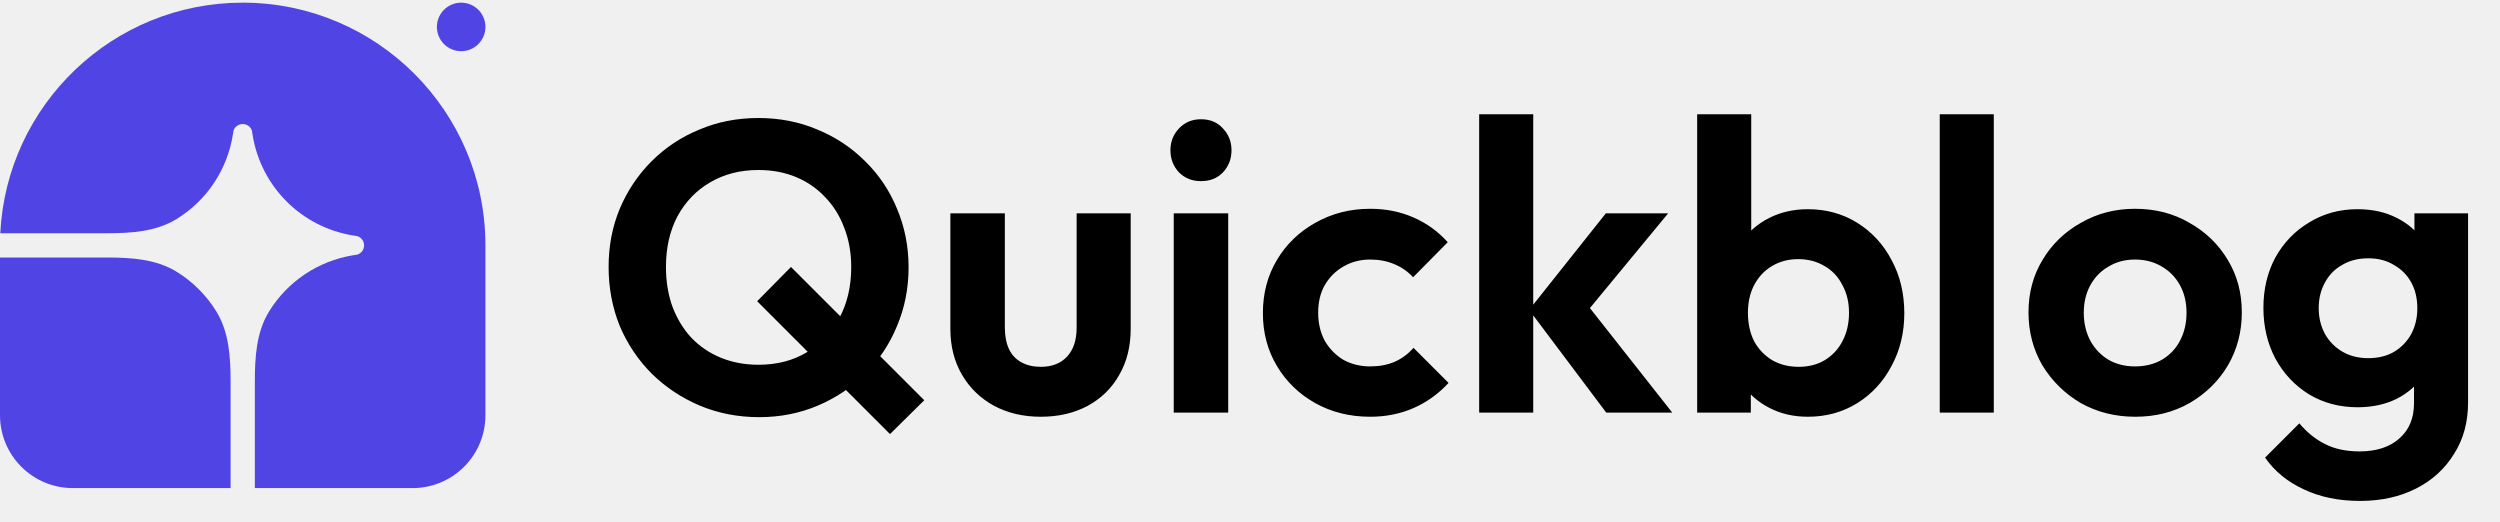
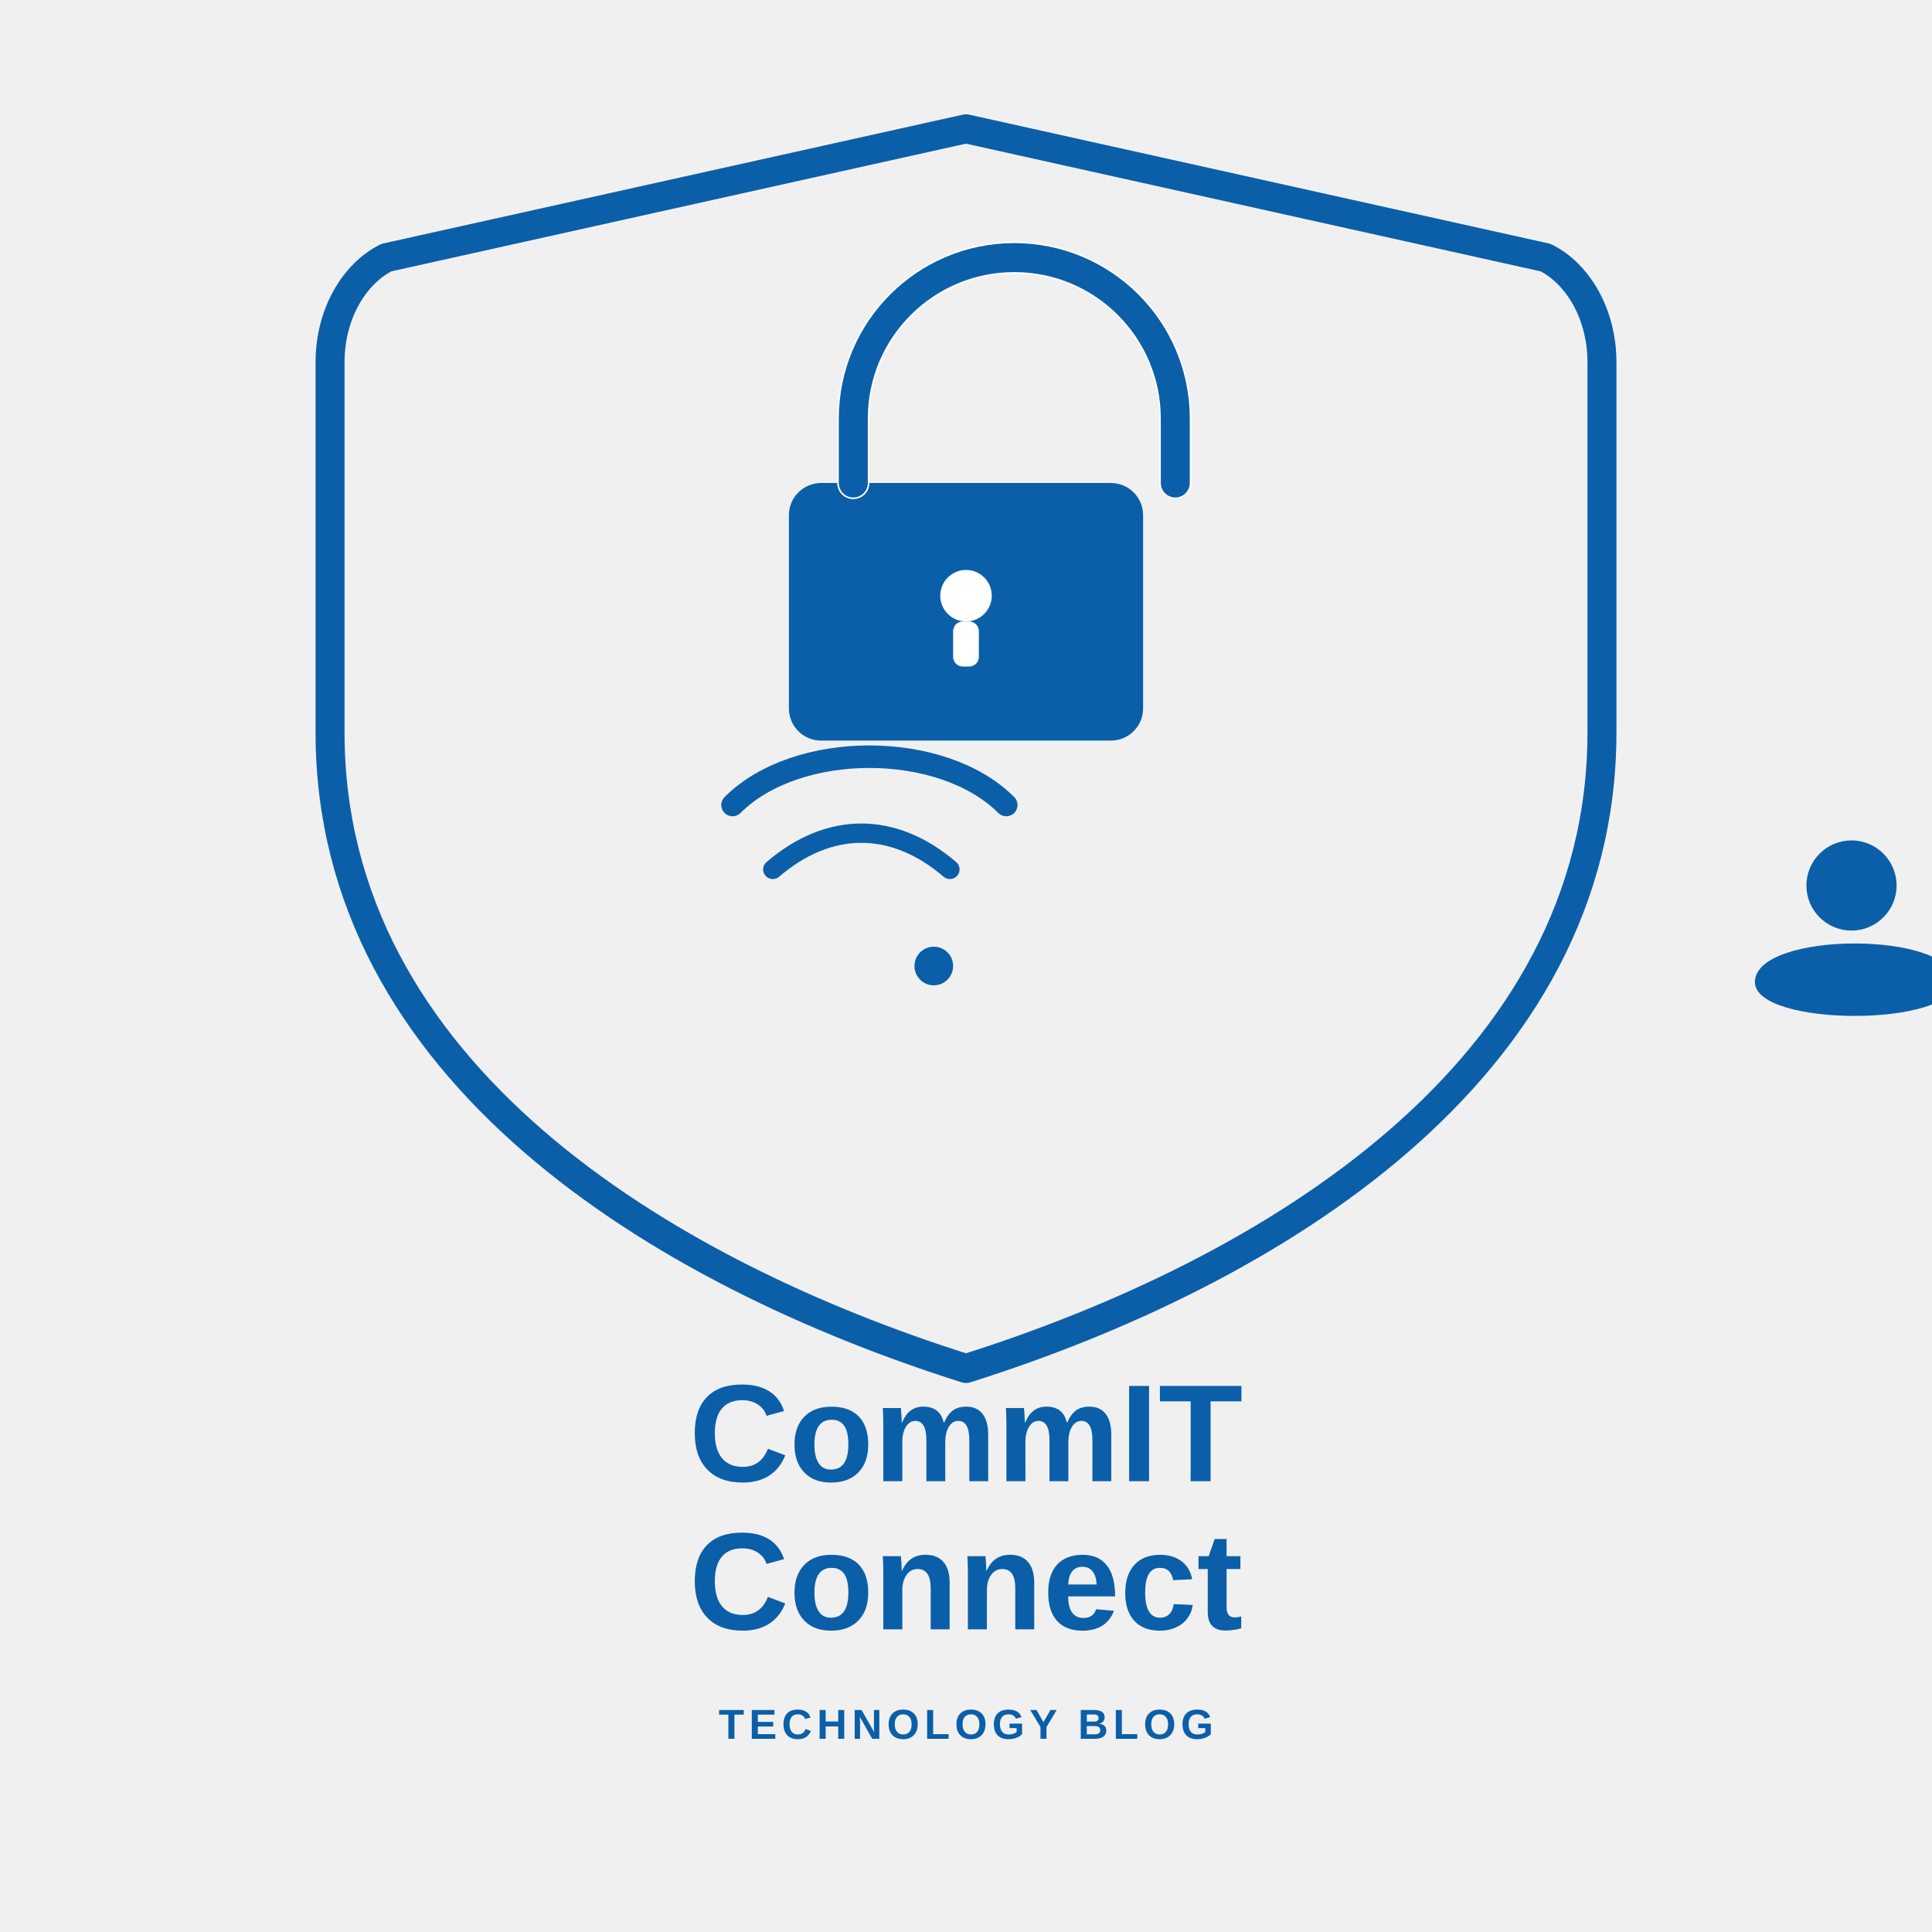
- <svg xmlns="http://www.w3.org/2000/svg" width="206" height="43" viewBox="0 0 206 43" fill="none">
-   <path d="M62.559 34.374C60.813 34.374 59.181 34.057 57.663 33.422C56.167 32.787 54.852 31.915 53.719 30.804C52.585 29.671 51.701 28.356 51.067 26.86C50.455 25.341 50.149 23.721 50.149 21.998C50.149 20.275 50.455 18.677 51.067 17.204C51.701 15.708 52.574 14.405 53.685 13.294C54.818 12.161 56.133 11.288 57.629 10.676C59.125 10.041 60.745 9.724 62.491 9.724C64.236 9.724 65.857 10.041 67.353 10.676C68.849 11.288 70.163 12.161 71.297 13.294C72.43 14.405 73.303 15.708 73.915 17.204C74.549 18.7 74.867 20.309 74.867 22.032C74.867 23.755 74.549 25.364 73.915 26.86C73.303 28.356 72.43 29.671 71.297 30.804C70.186 31.915 68.883 32.787 67.387 33.422C65.891 34.057 64.281 34.374 62.559 34.374ZM73.337 35.768L62.389 24.82L65.177 21.998L76.159 32.98L73.337 35.768ZM62.491 30.056C64.009 30.056 65.335 29.716 66.469 29.036C67.625 28.356 68.52 27.415 69.155 26.214C69.812 25.013 70.141 23.607 70.141 21.998C70.141 20.819 69.948 19.743 69.563 18.768C69.2 17.793 68.679 16.955 67.999 16.252C67.319 15.527 66.514 14.971 65.585 14.586C64.655 14.201 63.624 14.008 62.491 14.008C60.995 14.008 59.669 14.348 58.513 15.028C57.379 15.685 56.484 16.615 55.827 17.816C55.192 19.017 54.875 20.411 54.875 21.998C54.875 23.199 55.056 24.299 55.419 25.296C55.804 26.293 56.325 27.143 56.983 27.846C57.663 28.549 58.467 29.093 59.397 29.478C60.349 29.863 61.38 30.056 62.491 30.056ZM85.757 34.34C84.307 34.34 83.015 34.034 81.881 33.422C80.771 32.81 79.898 31.96 79.263 30.872C78.629 29.784 78.311 28.526 78.311 27.098V17.578H82.799V26.996C82.799 27.676 82.913 28.265 83.139 28.764C83.366 29.24 83.706 29.603 84.159 29.852C84.613 30.101 85.145 30.226 85.757 30.226C86.687 30.226 87.412 29.943 87.933 29.376C88.455 28.809 88.715 28.016 88.715 26.996V17.578H93.169V27.098C93.169 28.549 92.852 29.818 92.217 30.906C91.605 31.994 90.733 32.844 89.599 33.456C88.489 34.045 87.208 34.34 85.757 34.34ZM96.716 34V17.578H101.204V34H96.716ZM98.96 14.926C98.235 14.926 97.634 14.688 97.158 14.212C96.682 13.713 96.444 13.101 96.444 12.376C96.444 11.673 96.682 11.073 97.158 10.574C97.634 10.075 98.235 9.826 98.96 9.826C99.708 9.826 100.309 10.075 100.762 10.574C101.238 11.073 101.476 11.673 101.476 12.376C101.476 13.101 101.238 13.713 100.762 14.212C100.309 14.688 99.708 14.926 98.96 14.926ZM112.902 34.34C111.224 34.34 109.717 33.966 108.38 33.218C107.042 32.47 105.988 31.45 105.218 30.158C104.447 28.866 104.062 27.415 104.062 25.806C104.062 24.174 104.447 22.712 105.218 21.42C105.988 20.128 107.042 19.108 108.38 18.36C109.74 17.589 111.247 17.204 112.902 17.204C114.194 17.204 115.384 17.442 116.472 17.918C117.56 18.394 118.5 19.074 119.294 19.958L116.438 22.848C116.007 22.372 115.486 22.009 114.874 21.76C114.284 21.511 113.627 21.386 112.902 21.386C112.086 21.386 111.349 21.579 110.692 21.964C110.057 22.327 109.547 22.837 109.162 23.494C108.799 24.129 108.618 24.888 108.618 25.772C108.618 26.633 108.799 27.404 109.162 28.084C109.547 28.741 110.057 29.263 110.692 29.648C111.349 30.011 112.086 30.192 112.902 30.192C113.65 30.192 114.318 30.067 114.908 29.818C115.52 29.546 116.041 29.161 116.472 28.662L119.362 31.552C118.523 32.459 117.56 33.15 116.472 33.626C115.384 34.102 114.194 34.34 112.902 34.34ZM132.356 34L125.998 25.534L132.322 17.578H137.456L130.044 26.554L130.214 24.378L137.796 34H132.356ZM121.884 34V9.418H126.338V34H121.884ZM148.959 34.34C147.78 34.34 146.715 34.091 145.763 33.592C144.811 33.093 144.052 32.413 143.485 31.552C142.918 30.691 142.612 29.727 142.567 28.662V22.814C142.612 21.749 142.918 20.797 143.485 19.958C144.074 19.097 144.845 18.428 145.797 17.952C146.749 17.476 147.803 17.238 148.959 17.238C150.478 17.238 151.838 17.612 153.039 18.36C154.24 19.108 155.181 20.128 155.861 21.42C156.564 22.712 156.915 24.174 156.915 25.806C156.915 27.415 156.564 28.866 155.861 30.158C155.181 31.45 154.24 32.47 153.039 33.218C151.838 33.966 150.478 34.34 148.959 34.34ZM139.847 34V9.418H144.301V21.624L143.553 25.568L144.267 29.58V34H139.847ZM148.211 30.226C149.027 30.226 149.741 30.045 150.353 29.682C150.988 29.297 151.475 28.775 151.815 28.118C152.178 27.438 152.359 26.656 152.359 25.772C152.359 24.911 152.178 24.151 151.815 23.494C151.475 22.814 150.988 22.293 150.353 21.93C149.718 21.545 148.993 21.352 148.177 21.352C147.361 21.352 146.636 21.545 146.001 21.93C145.389 22.293 144.902 22.814 144.539 23.494C144.199 24.151 144.029 24.911 144.029 25.772C144.029 26.656 144.199 27.438 144.539 28.118C144.902 28.775 145.4 29.297 146.035 29.682C146.67 30.045 147.395 30.226 148.211 30.226ZM159.835 34V9.418H164.289V34H159.835ZM175.954 34.34C174.299 34.34 172.803 33.966 171.466 33.218C170.151 32.447 169.097 31.416 168.304 30.124C167.533 28.809 167.148 27.347 167.148 25.738C167.148 24.129 167.533 22.689 168.304 21.42C169.074 20.128 170.128 19.108 171.466 18.36C172.803 17.589 174.288 17.204 175.92 17.204C177.597 17.204 179.093 17.589 180.408 18.36C181.745 19.108 182.799 20.128 183.57 21.42C184.34 22.689 184.726 24.129 184.726 25.738C184.726 27.347 184.34 28.809 183.57 30.124C182.799 31.416 181.745 32.447 180.408 33.218C179.093 33.966 177.608 34.34 175.954 34.34ZM175.92 30.192C176.758 30.192 177.495 30.011 178.13 29.648C178.787 29.263 179.286 28.741 179.626 28.084C179.988 27.404 180.17 26.633 180.17 25.772C180.17 24.911 179.988 24.151 179.626 23.494C179.263 22.837 178.764 22.327 178.13 21.964C177.495 21.579 176.758 21.386 175.92 21.386C175.104 21.386 174.378 21.579 173.744 21.964C173.109 22.327 172.61 22.837 172.248 23.494C171.885 24.151 171.704 24.911 171.704 25.772C171.704 26.633 171.885 27.404 172.248 28.084C172.61 28.741 173.109 29.263 173.744 29.648C174.378 30.011 175.104 30.192 175.92 30.192ZM194.461 41.276C192.716 41.276 191.174 40.959 189.837 40.324C188.5 39.712 187.434 38.839 186.641 37.706L189.463 34.884C190.098 35.632 190.8 36.199 191.571 36.584C192.364 36.992 193.316 37.196 194.427 37.196C195.81 37.196 196.898 36.845 197.691 36.142C198.507 35.439 198.915 34.465 198.915 33.218V29.104L199.663 25.5L198.949 21.896V17.578H203.369V33.15C203.369 34.782 202.984 36.199 202.213 37.4C201.465 38.624 200.422 39.576 199.085 40.256C197.748 40.936 196.206 41.276 194.461 41.276ZM194.257 33.558C192.784 33.558 191.458 33.207 190.279 32.504C189.1 31.779 188.171 30.793 187.491 29.546C186.834 28.299 186.505 26.905 186.505 25.364C186.505 23.823 186.834 22.44 187.491 21.216C188.171 19.992 189.1 19.029 190.279 18.326C191.458 17.601 192.784 17.238 194.257 17.238C195.481 17.238 196.558 17.476 197.487 17.952C198.439 18.428 199.187 19.085 199.731 19.924C200.275 20.74 200.57 21.703 200.615 22.814V27.982C200.57 29.07 200.264 30.045 199.697 30.906C199.153 31.745 198.405 32.402 197.453 32.878C196.524 33.331 195.458 33.558 194.257 33.558ZM195.141 29.512C195.957 29.512 196.66 29.342 197.249 29.002C197.861 28.639 198.337 28.152 198.677 27.54C199.017 26.905 199.187 26.191 199.187 25.398C199.187 24.582 199.017 23.868 198.677 23.256C198.337 22.644 197.861 22.168 197.249 21.828C196.66 21.465 195.957 21.284 195.141 21.284C194.325 21.284 193.611 21.465 192.999 21.828C192.387 22.168 191.911 22.655 191.571 23.29C191.231 23.902 191.061 24.605 191.061 25.398C191.061 26.169 191.231 26.871 191.571 27.506C191.911 28.118 192.387 28.605 192.999 28.968C193.611 29.331 194.325 29.512 195.141 29.512Z" fill="black" />
-   <path d="M19.999 0.219C31.045 0.219 39.999 9.173 39.999 20.219V34.219C39.999 35.81 39.367 37.336 38.242 38.461C37.117 39.587 35.591 40.219 33.999 40.219H20.999V31.445C20.999 29.443 21.121 27.369 22.171 25.665C22.923 24.444 23.929 23.398 25.12 22.6C26.311 21.802 27.66 21.269 29.075 21.038L29.458 20.976C29.616 20.922 29.753 20.82 29.851 20.684C29.948 20.548 30 20.386 30 20.219C30 20.052 29.948 19.889 29.851 19.753C29.753 19.618 29.616 19.516 29.458 19.462L29.075 19.4C27.008 19.062 25.098 18.083 23.617 16.602C22.135 15.12 21.156 13.211 20.818 11.143L20.756 10.76C20.703 10.602 20.601 10.465 20.465 10.368C20.329 10.271 20.166 10.219 19.999 10.219C19.833 10.219 19.67 10.271 19.534 10.368C19.398 10.465 19.296 10.602 19.242 10.76L19.18 11.143C18.949 12.558 18.417 13.907 17.618 15.098C16.82 16.29 15.775 17.295 14.553 18.047C12.849 19.097 10.775 19.219 8.773 19.219H0.023C0.546 8.638 9.289 0.219 19.999 0.219Z" fill="#5044E5" />
-   <path d="M0 21.219H8.774C10.776 21.219 12.85 21.341 14.554 22.391C15.886 23.212 17.007 24.333 17.828 25.665C18.878 27.369 19 29.443 19 31.445V40.219H6C4.409 40.219 2.883 39.587 1.757 38.461C0.632 37.336 0 35.81 0 34.219L0 21.219ZM40 2.219C40 2.749 39.789 3.258 39.414 3.633C39.039 4.008 38.53 4.219 38 4.219C37.47 4.219 36.961 4.008 36.586 3.633C36.211 3.258 36 2.749 36 2.219C36 1.688 36.211 1.18 36.586 0.805C36.961 0.429 37.47 0.219 38 0.219C38.53 0.219 39.039 0.429 39.414 0.805C39.789 1.18 40 1.688 40 2.219Z" fill="#5044E5" />
+ <svg xmlns="http://www.w3.org/2000/svg" viewBox="0 0 1200 1200" preserveAspectRatio="xMidYMid meet" role="img" aria-labelledby="titleDesc">
+   <defs>
+     <style type="text/css">
+       .brand { fill: #0b5fa8; }
+       .brand-stroke { fill: none; stroke: #0b5fa8; stroke-width: 18; stroke-linecap: round; stroke-linejoin: round; }
+       .logo-text { font-family: Arial, Helvetica, sans-serif; font-weight: 700; fill: #0b5fa8; }
+       .tag-text { font-family: Arial, Helvetica, sans-serif; font-weight: 600; fill: #0b5fa8; letter-spacing: 3px; }
+     </style>
+   </defs>
+   <g transform="translate(100,40)">
+     <path class="brand-stroke" d="M500 40 L860 120 C880 130 895 155 895 185 L895 415 C895 625 690 750 500 810 C310 750 105 625 105 415 L105 185 C105 155 120 130 140 120 Z" />
+     <rect x="390" y="260" width="220" height="160" rx="20" class="brand" />
+     <path d="M430 260 V220 A60 60 0 0 1 630 220 V260" fill="none" stroke="#ffffff" stroke-width="20" stroke-linecap="round" stroke-linejoin="round" />
+     <path d="M430 260 V220 A60 60 0 0 1 630 220 V260" class="brand-stroke" />
+     <circle cx="500" cy="330" r="16" fill="#ffffff" />
+     <rect x="492" y="346" width="16" height="28" rx="6" fill="#ffffff" />
+     <g transform="translate(-120,40)" stroke="#0b5fa8" stroke-width="14" stroke-linecap="round" fill="none">
+       <path d="M475 420 C515 380 605 380 645 420" />
+       <path d="M500 460 C535 430 575 430 610 460" stroke-width="12" />
+       <circle cx="600" cy="520" r="12" fill="#0b5fa8" stroke="none" />
+     </g>
+     <g transform="translate(220,50)">
+       <circle cx="830" cy="460" r="28" class="brand" />
+       <path d="M770 520 C770 488 894 488 894 520 C894 548 770 548 770 520 Z" class="brand" />
+     </g>
+   </g>
+   <g transform="translate(0,920)">
+     <text x="600" y="0" text-anchor="middle" class="logo-text" style="font-size:86px;">CommIT</text>
+     <text x="600" y="92" text-anchor="middle" class="logo-text" style="font-size:86px;">Connect</text>
+     <text x="600" y="160" text-anchor="middle" class="tag-text" style="font-size:26px;">TECHNOLOGY BLOG</text>
+   </g>
</svg>
